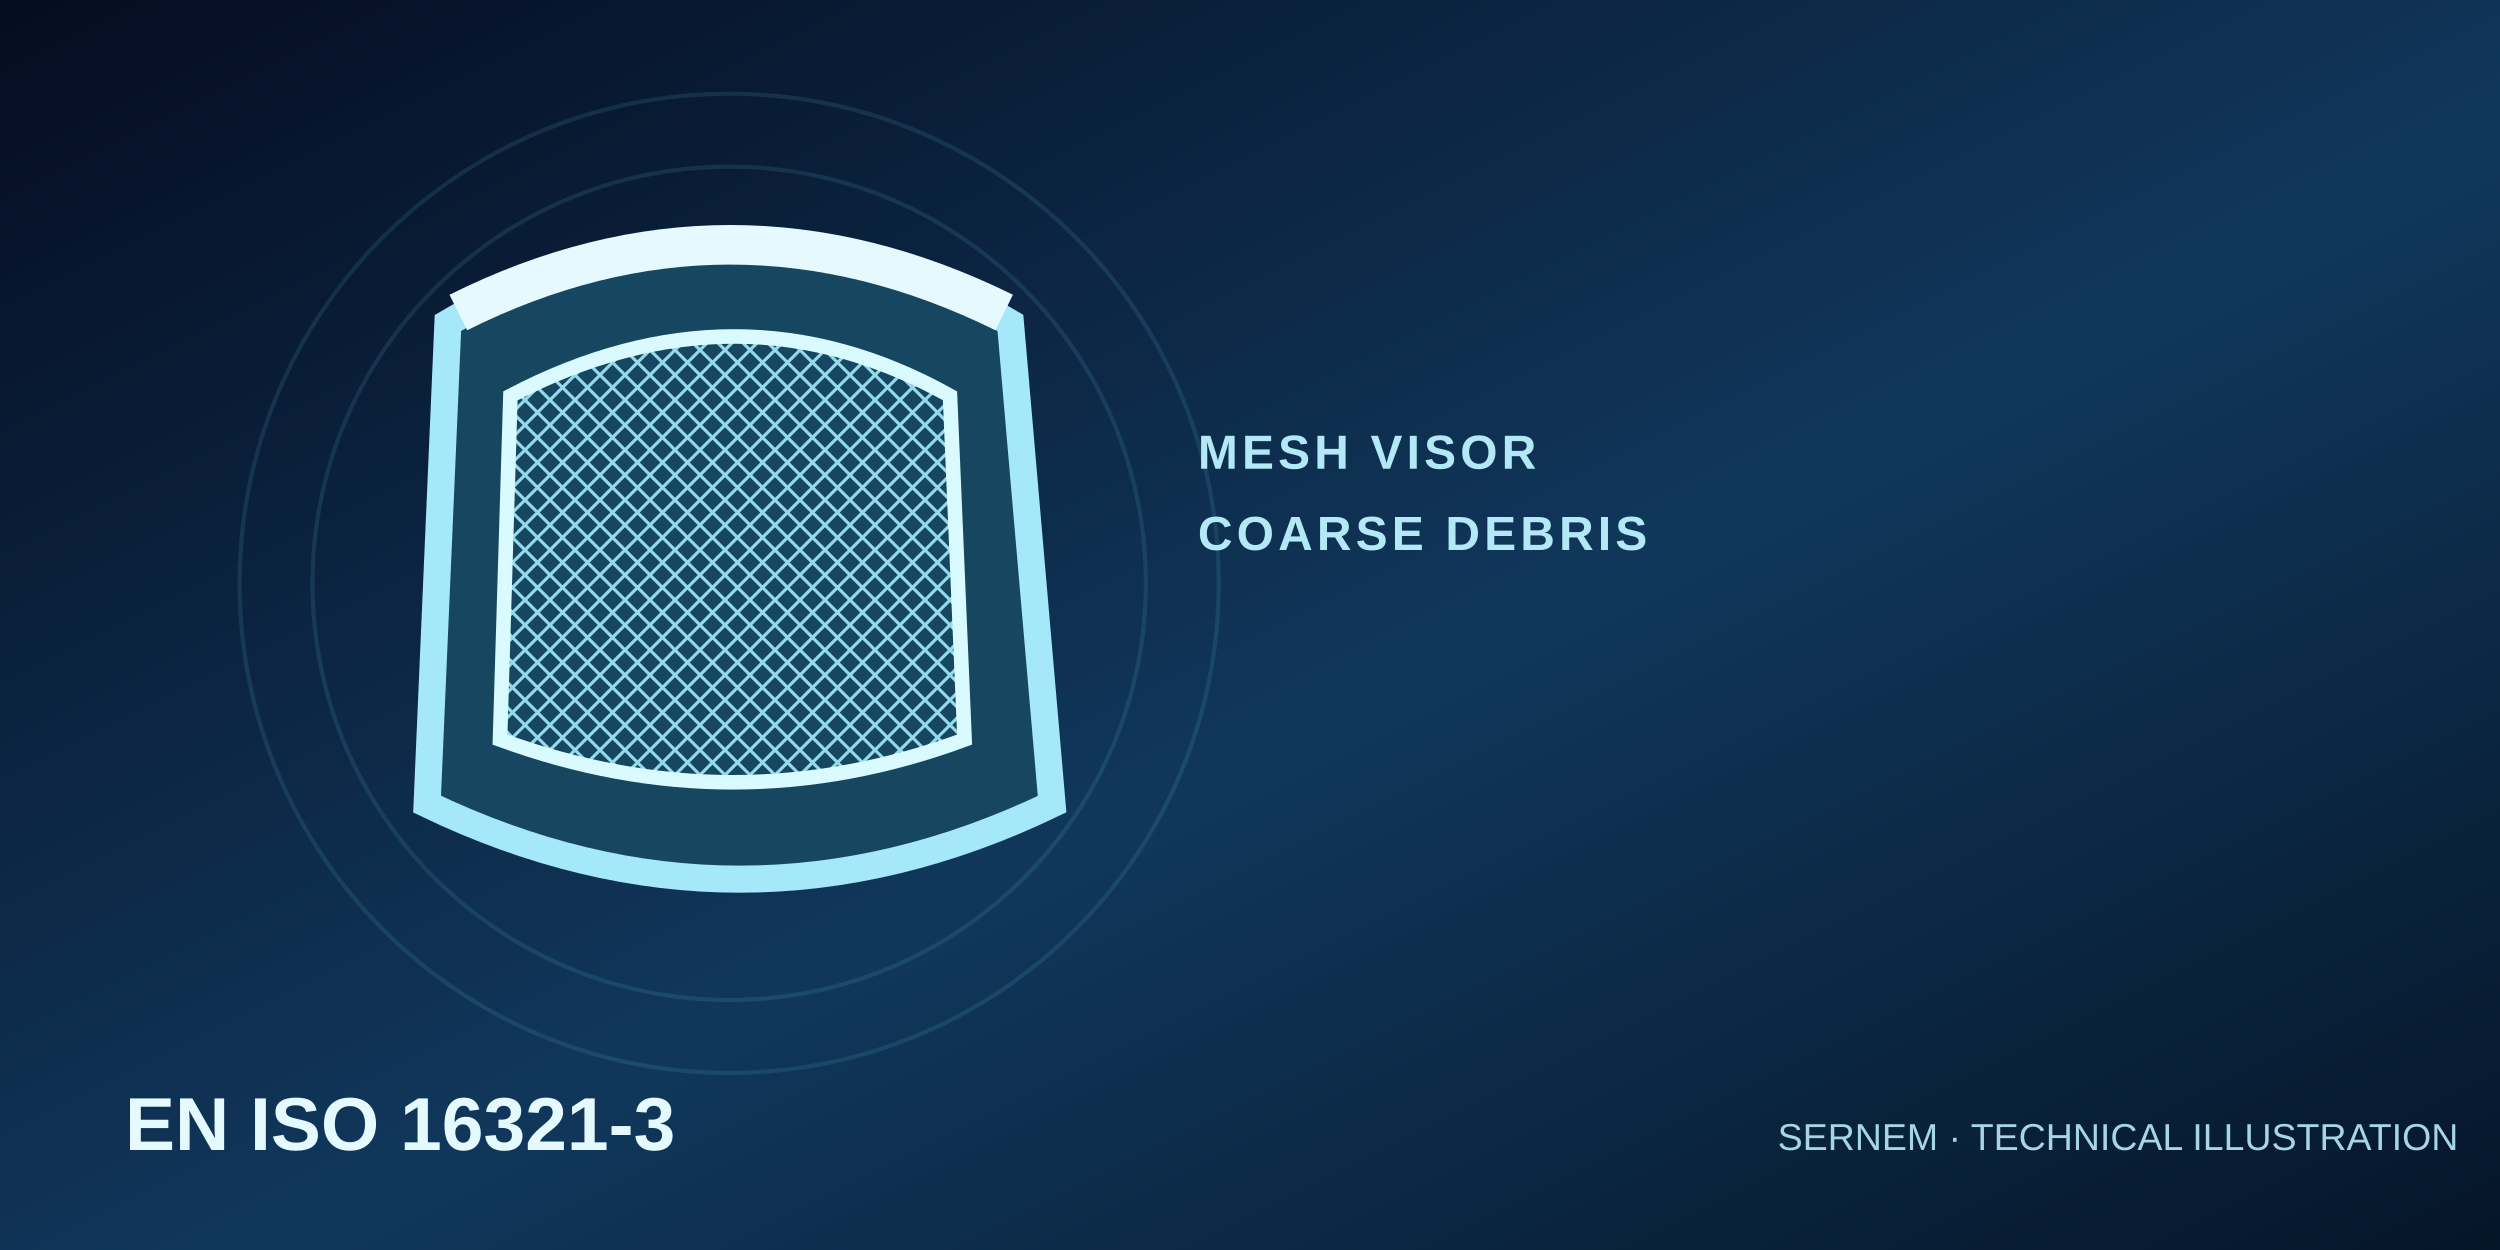
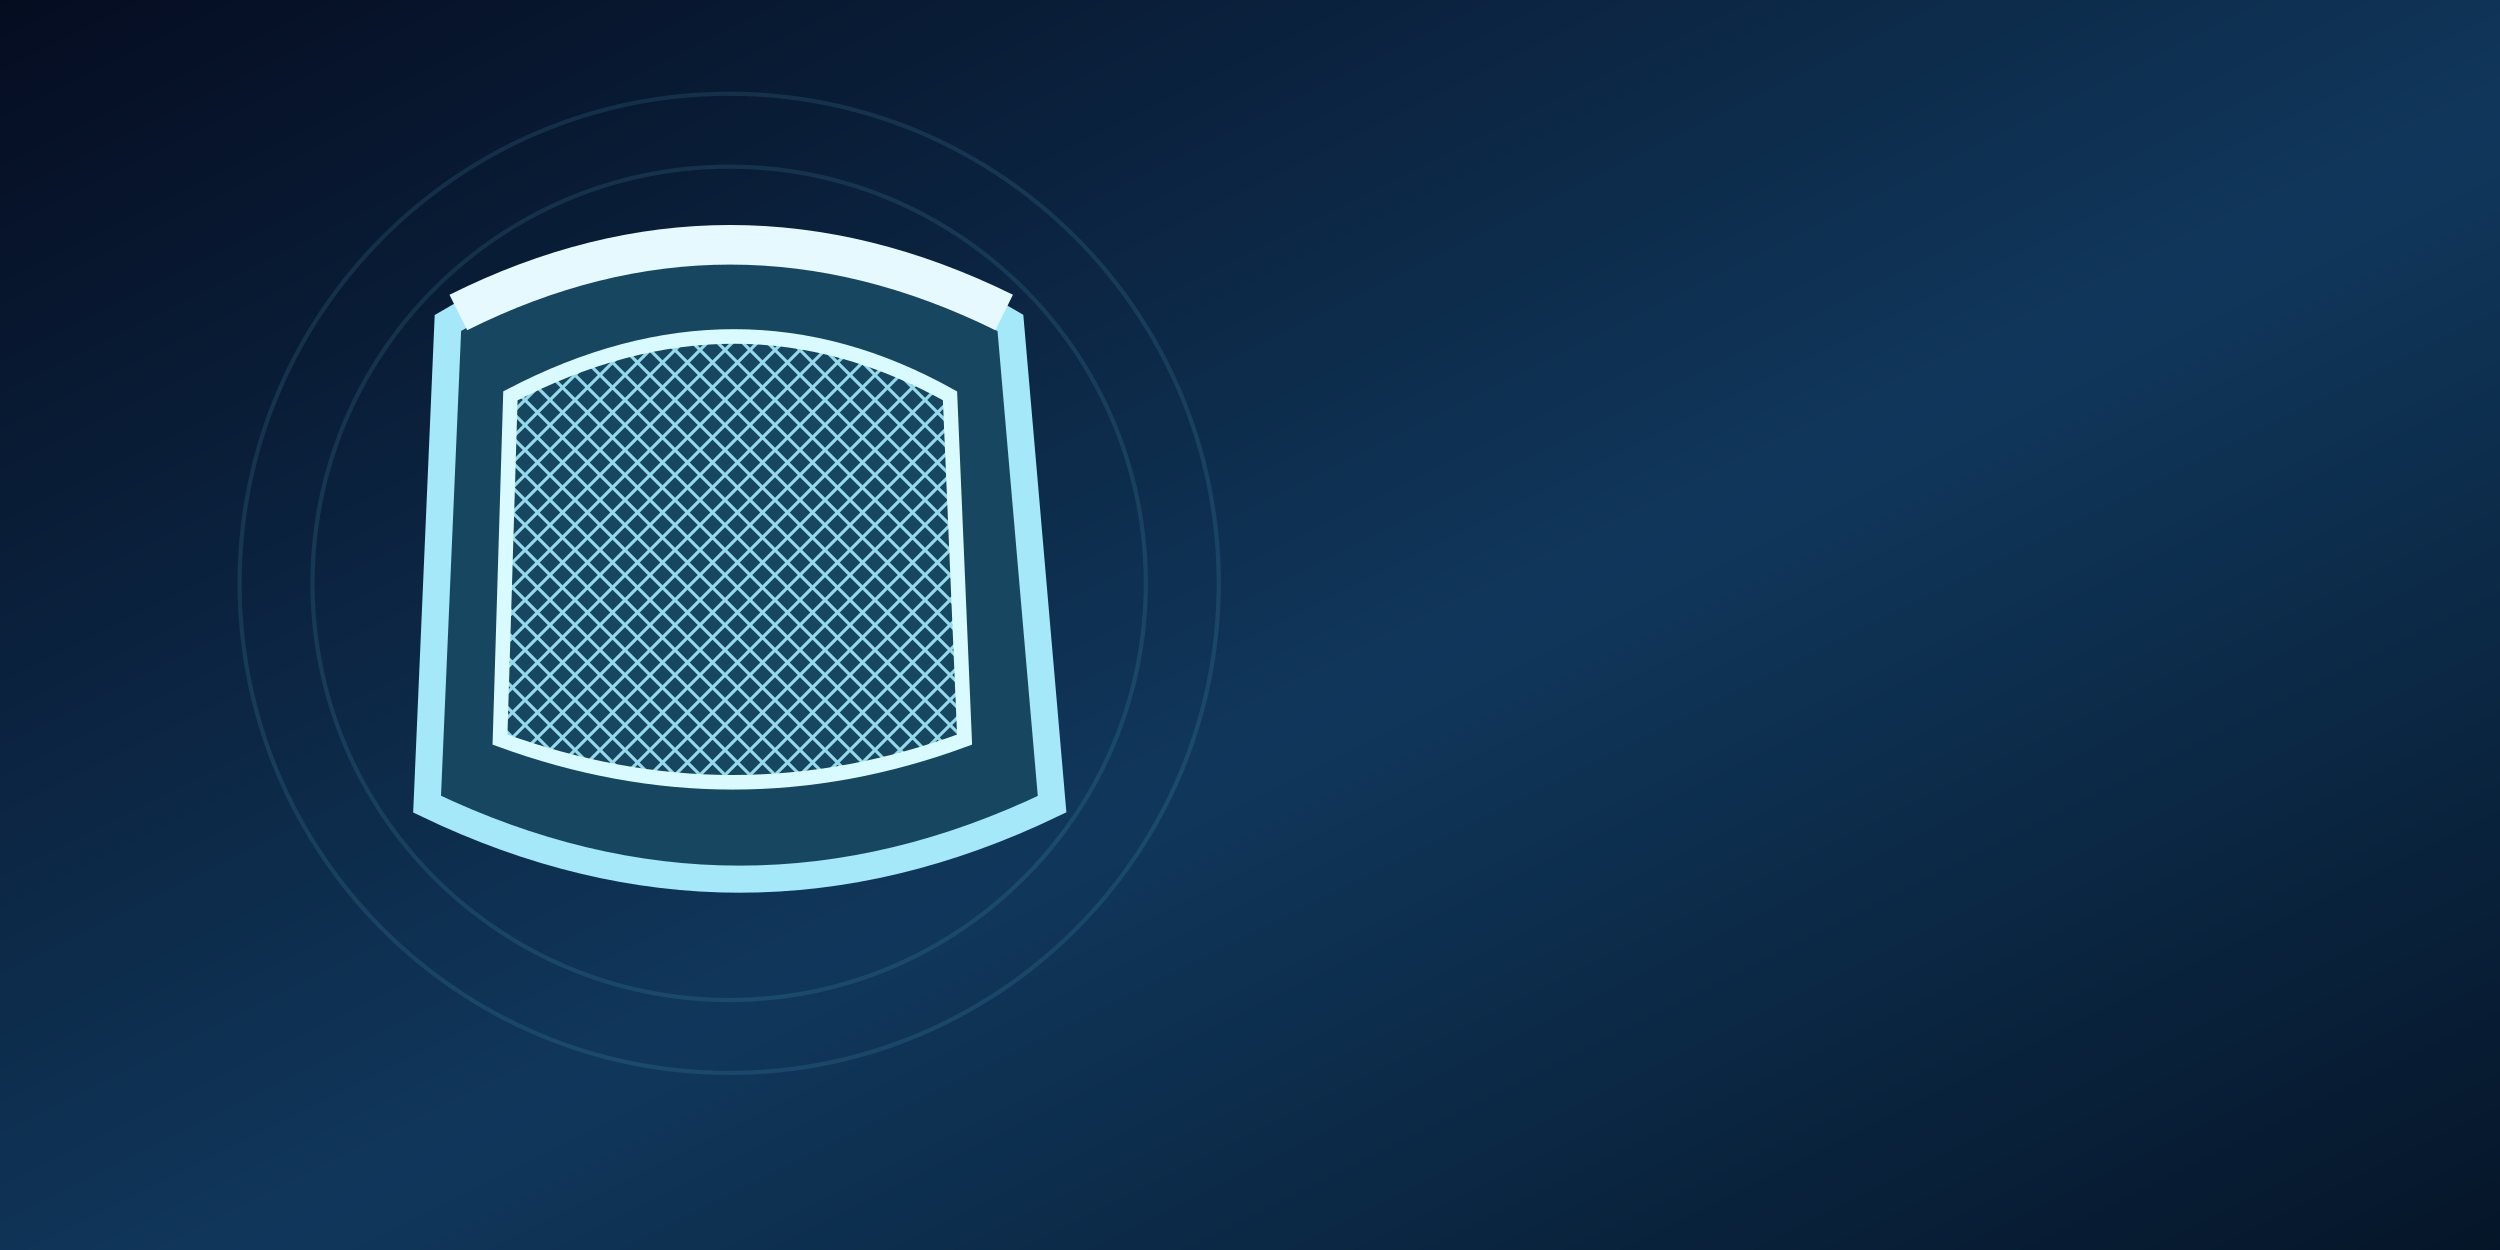
<svg xmlns="http://www.w3.org/2000/svg" viewBox="0 0 1200 600" role="img" aria-label="EN ISO 16321-3 technical PPE illustration">
  <defs>
    <linearGradient id="bg" x2="1" y2="1">
      <stop stop-color="#050c20" />
      <stop offset=".55" stop-color="#10375b" />
      <stop offset="1" stop-color="#051528" />
    </linearGradient>
    <pattern id="mesh" width="12" height="12" patternUnits="userSpaceOnUse">
      <path d="M0 0L12 12M12 0L0 12" stroke="#a2eafa" stroke-width="1.5" opacity=".9" />
    </pattern>
    <style>.call{font:700 23px Arial,sans-serif;letter-spacing:2px;fill:#b3e9f7}</style>
  </defs>
  <rect width="1200" height="600" fill="url(#bg)" />
  <circle cx="350" cy="280" r="235" fill="none" stroke="#6ed5ea" stroke-width="2" opacity=".12" />
  <circle cx="350" cy="280" r="200" fill="none" stroke="#6ed5ea" stroke-width="2" opacity=".12" />
  <path d="M215 155Q350 75 485 155L505 386Q355 458 205 386Z" fill="#174760" stroke="#a4e8fa" stroke-width="13" />
  <path d="M245 190Q354 133 456 190L463 355Q352 396 240 355Z" fill="url(#mesh)" stroke="#d9fbff" stroke-width="7" />
  <path d="M220 150Q350 85 482 150" fill="none" stroke="#e5f9ff" stroke-width="19" />
-   <text x="575" y="225" class="call">MESH VISOR</text>
-   <text x="575" y="264" class="call">COARSE DEBRIS</text>
-   <text x="60" y="552" fill="#e5faff" font-family="Arial" font-size="36" font-weight="800">EN ISO 16321-3</text>
-   <text x="1180" y="552" text-anchor="end" fill="#a6d5e4" font-family="Arial" font-size="18">SERNEM · TECHNICAL ILLUSTRATION</text>
</svg>
